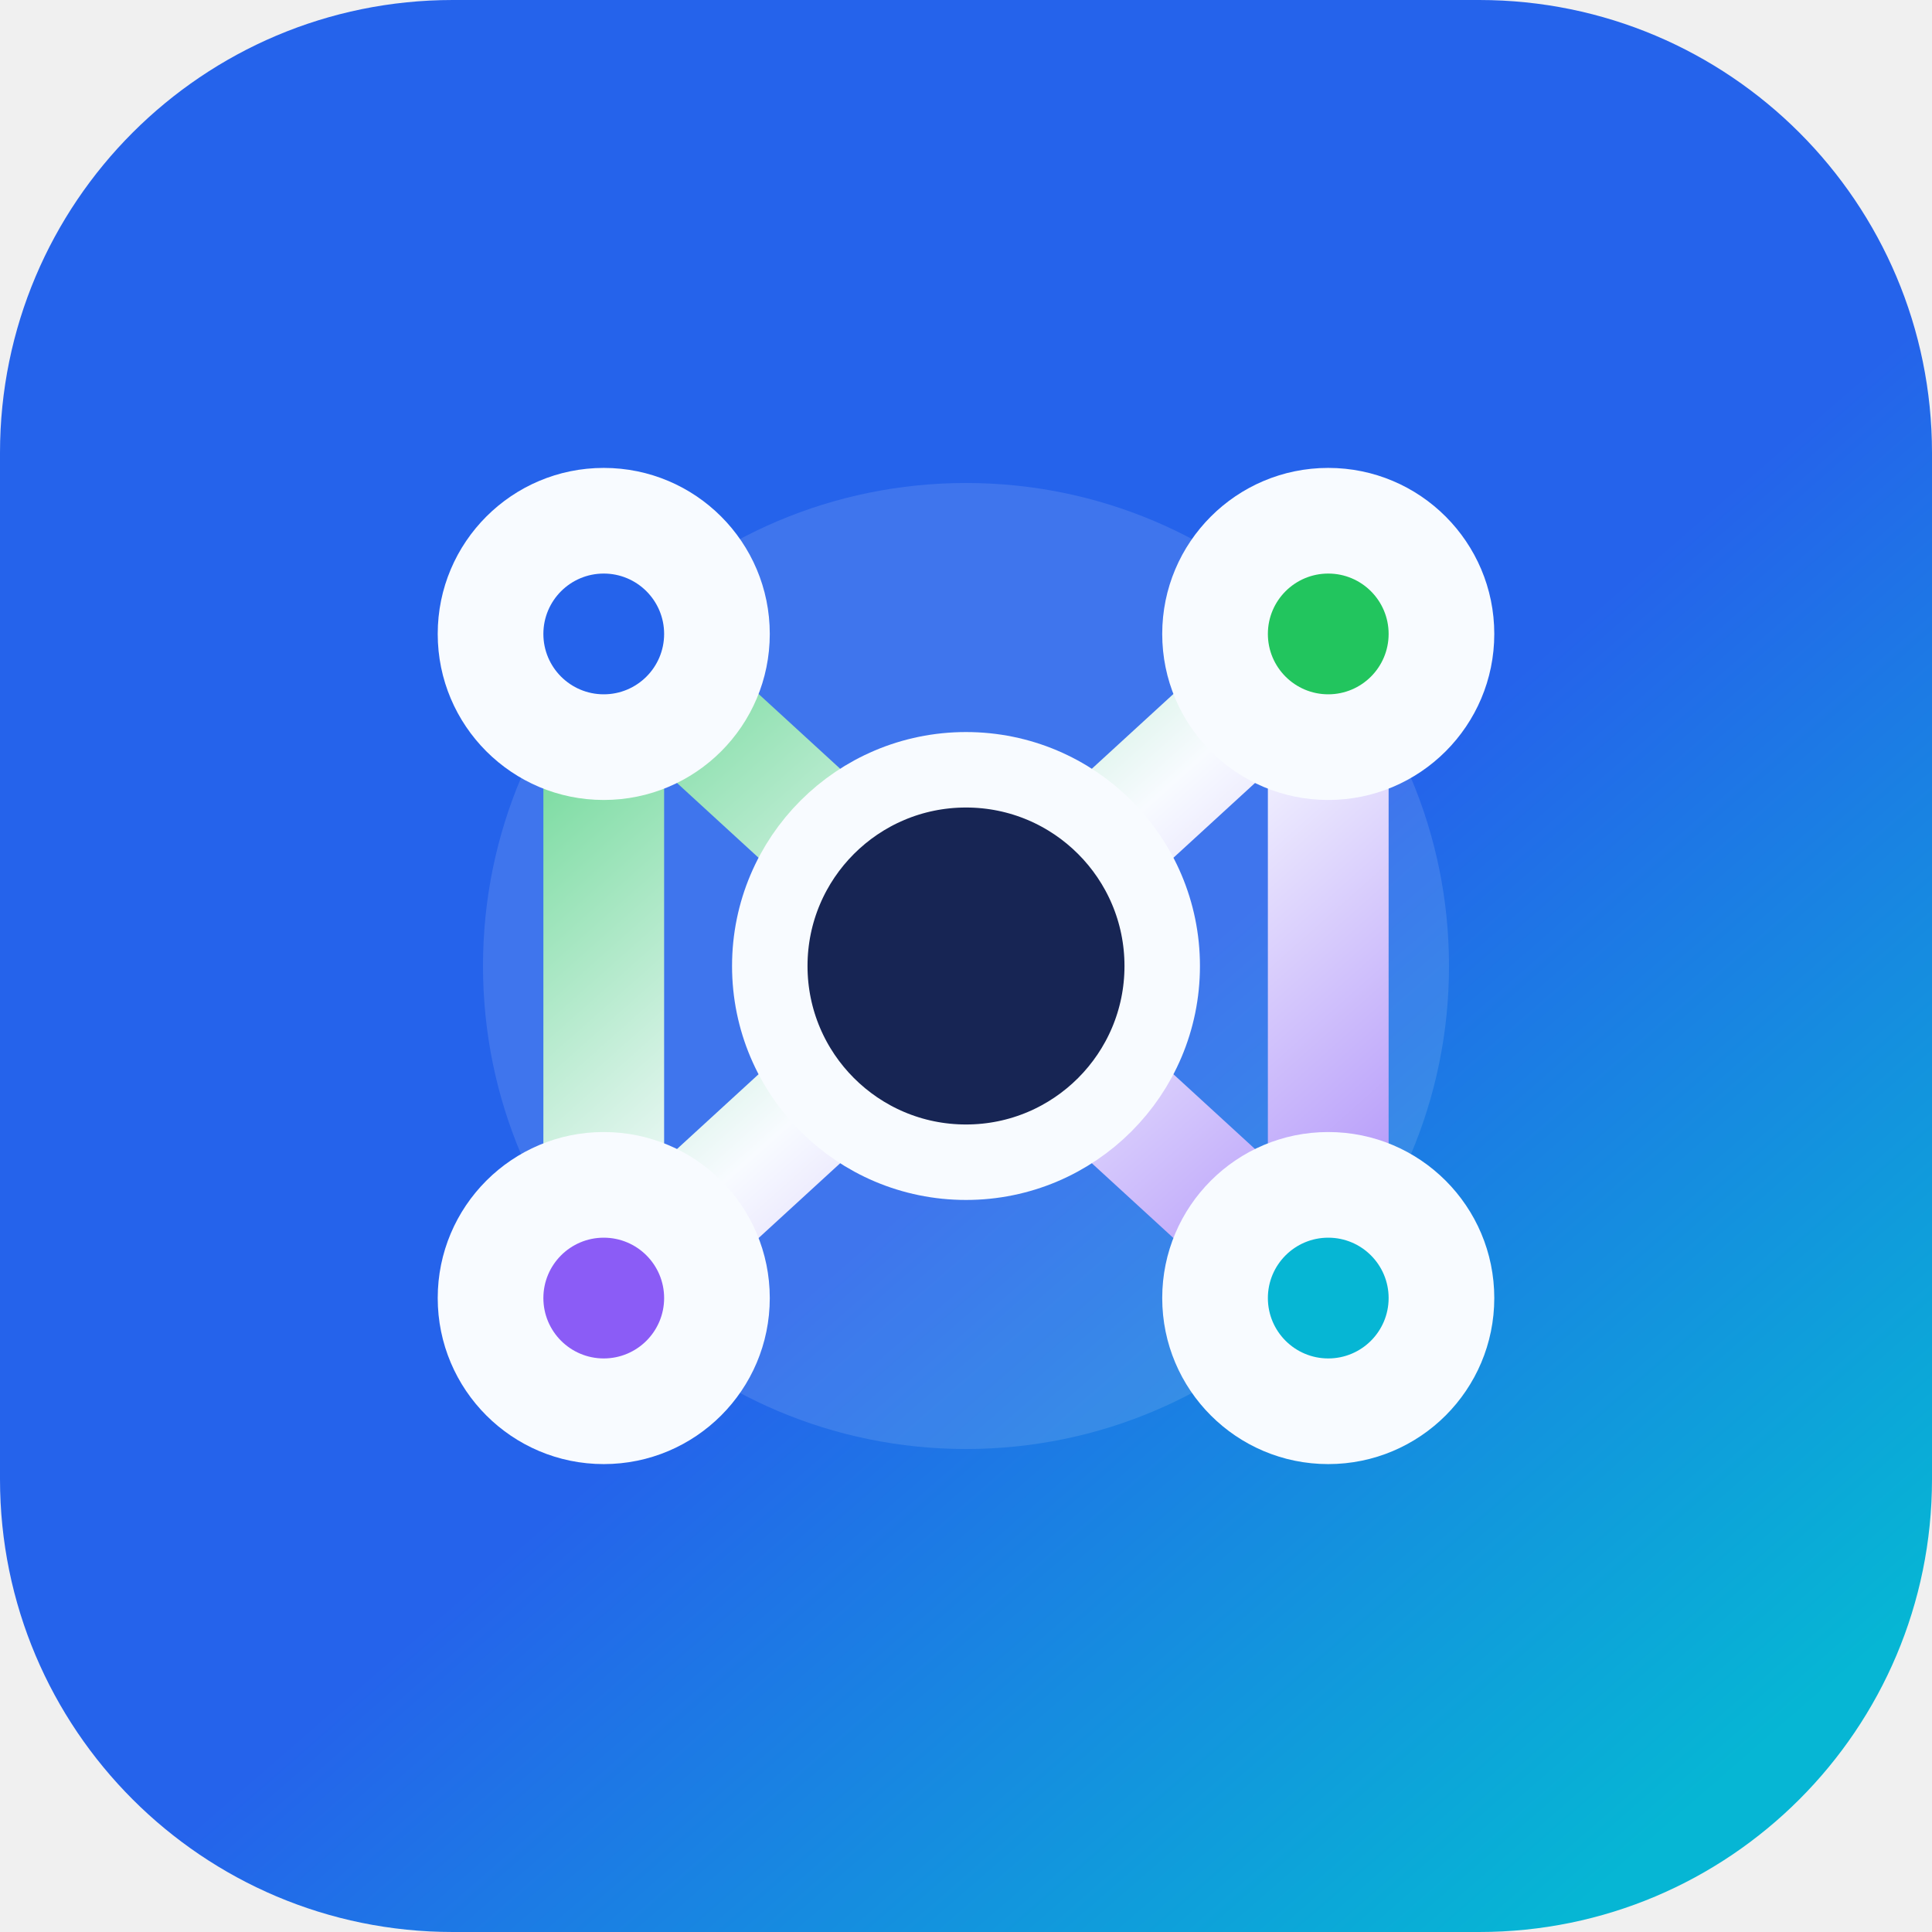
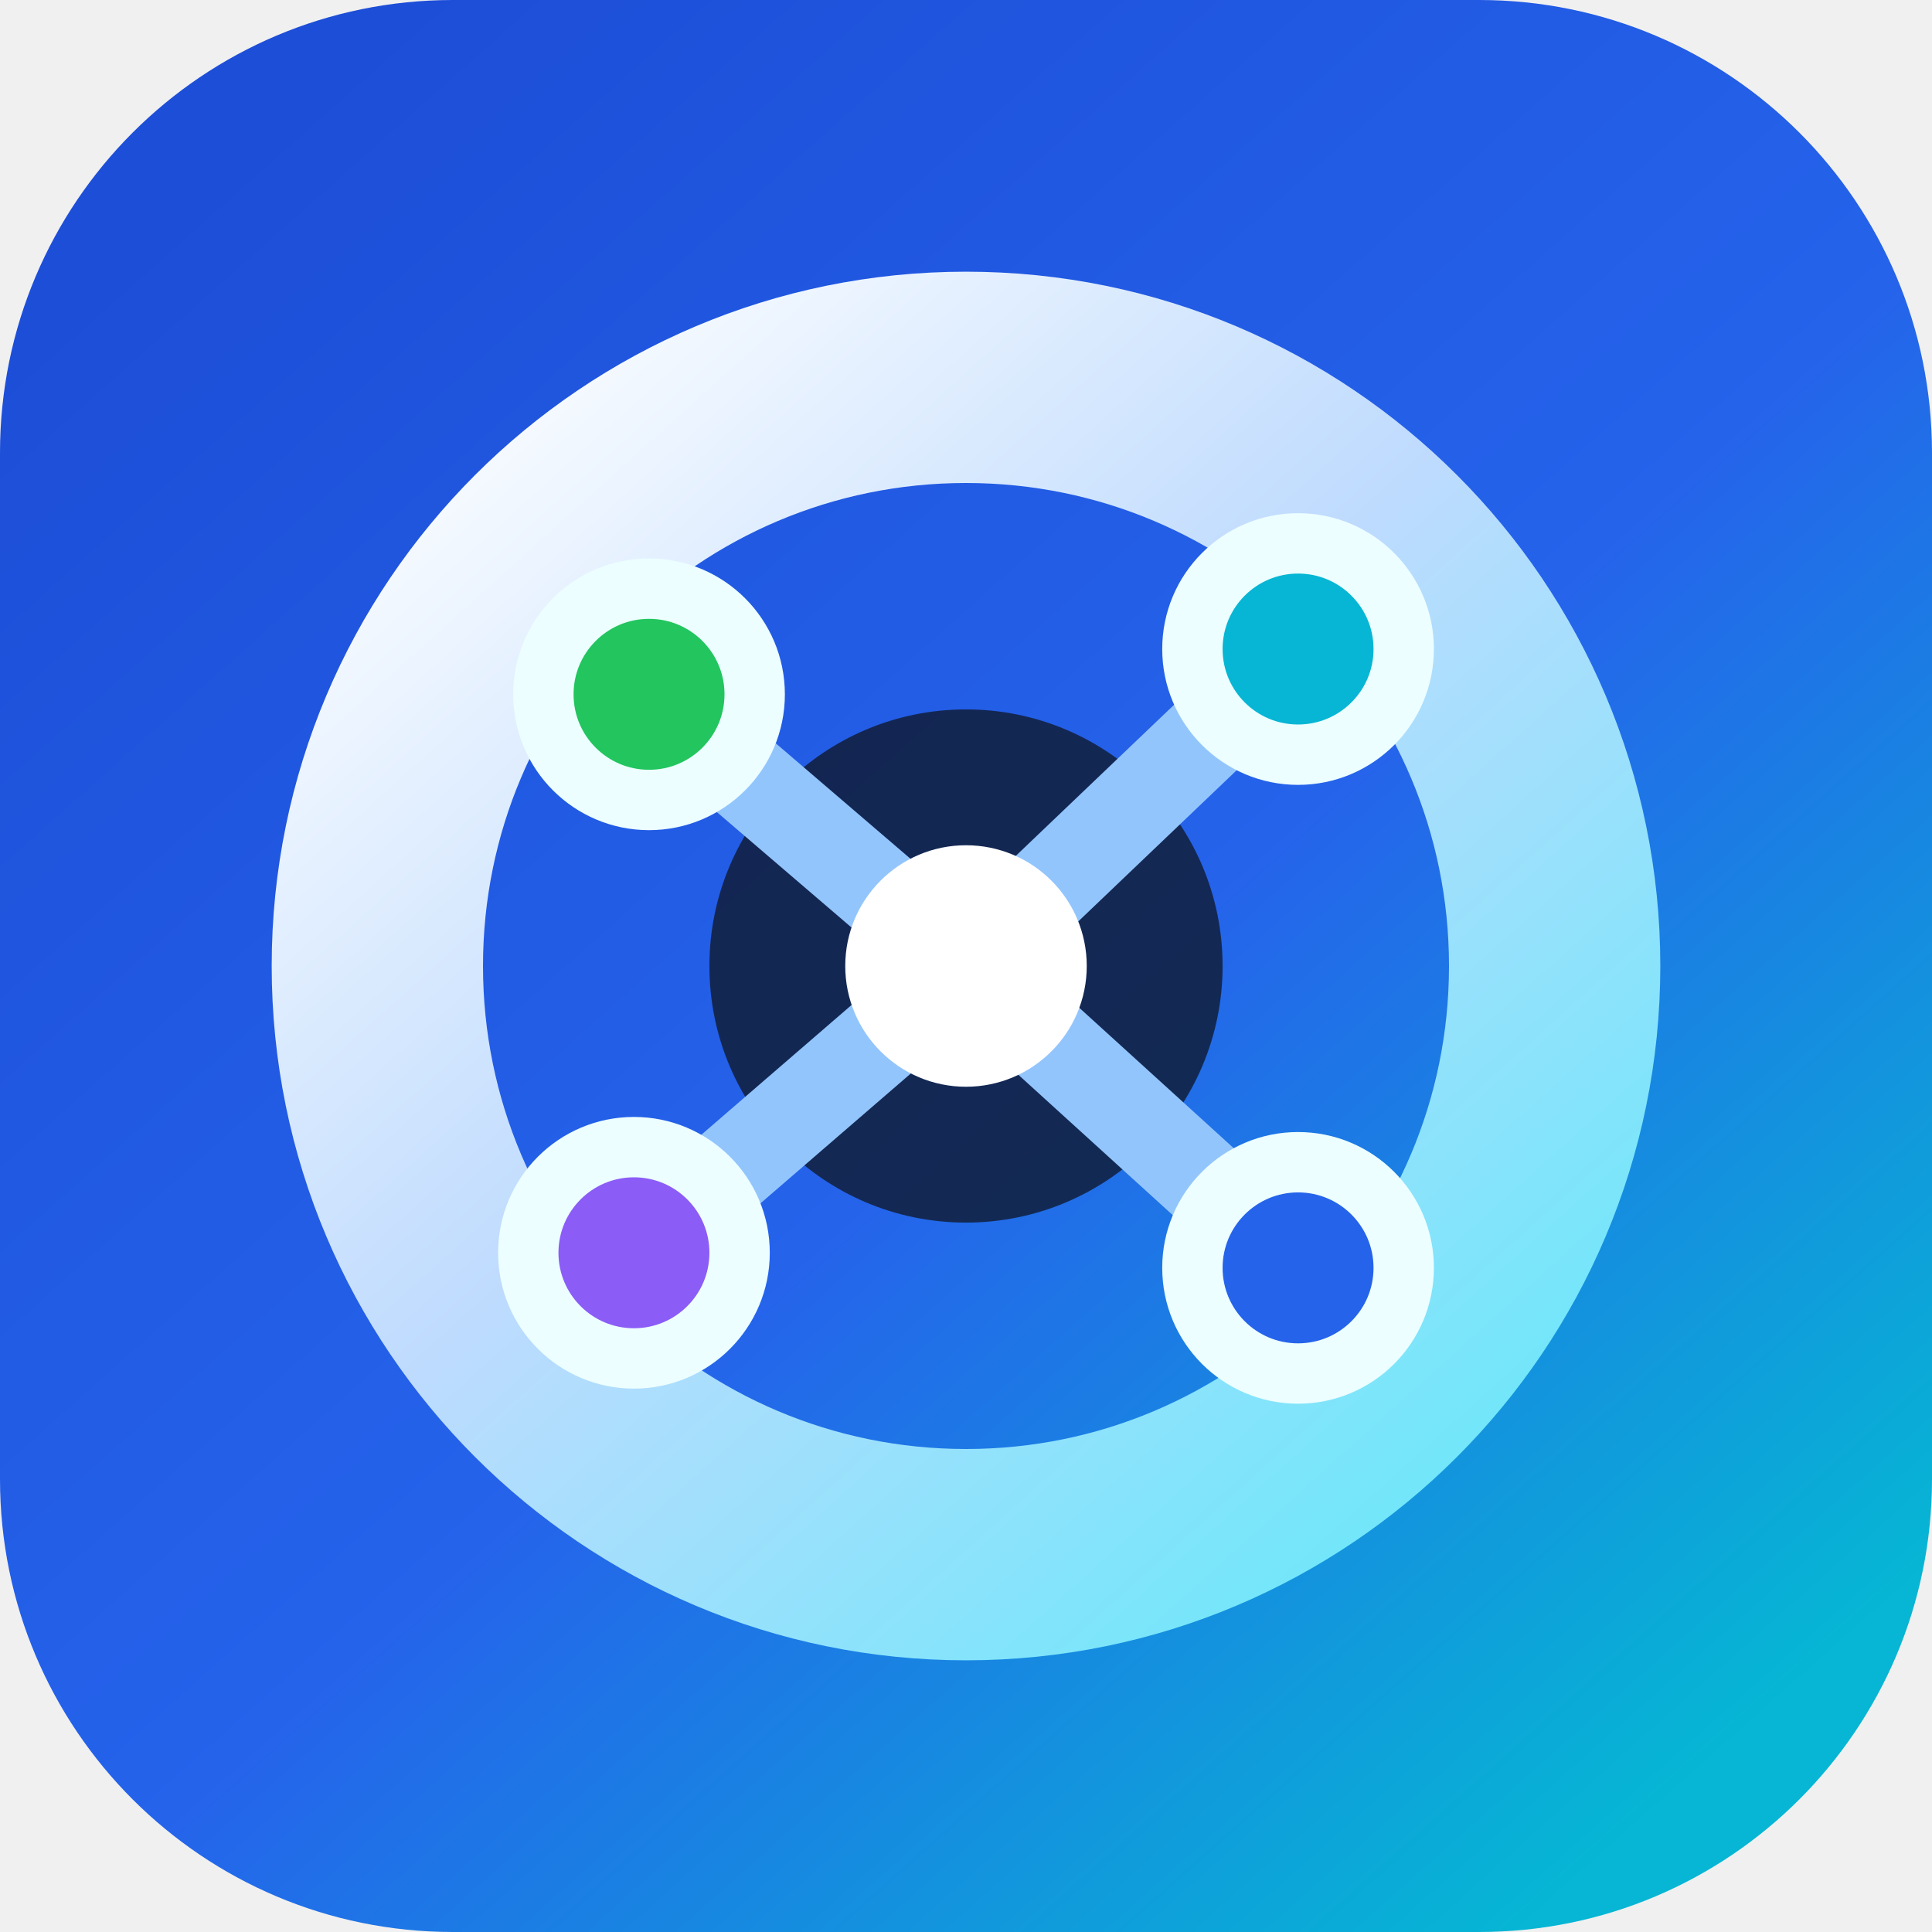
<svg xmlns="http://www.w3.org/2000/svg" viewBox="0 0 128 128">
  <defs>
-     <linearGradient id="bg" x1="18" y1="12" x2="112" y2="120" gradientUnits="userSpaceOnUse">
-       <stop stop-color="#2563eb" />
+     <linearGradient id="bg" x1="16" y1="10" x2="112" y2="118" gradientUnits="userSpaceOnUse">
+       <stop stop-color="#1d4ed8" />
      <stop offset="0.55" stop-color="#2563eb" />
      <stop offset="1" stop-color="#06b6d4" />
    </linearGradient>
-     <linearGradient id="line" x1="32" y1="28" x2="96" y2="100" gradientUnits="userSpaceOnUse">
-       <stop stop-color="#22c55e" />
-       <stop offset="0.5" stop-color="#f8fbff" />
-       <stop offset="1" stop-color="#8b5cf6" />
+     <linearGradient id="ring" x1="28" y1="24" x2="100" y2="104" gradientUnits="userSpaceOnUse">
+       <stop stop-color="#ffffff" />
+       <stop offset="0.45" stop-color="#bfdbfe" />
+       <stop offset="1" stop-color="#67e8f9" />
    </linearGradient>
  </defs>
  <rect width="128" height="128" rx="30" fill="url(#bg)" />
-   <circle cx="64" cy="64" r="32" fill="white" fill-opacity="0.12" />
-   <path d="M40 42L64 64L88 42M40 86L64 64L88 86M40 42V86M88 42V86" fill="none" stroke="url(#line)" stroke-width="8" stroke-linecap="round" stroke-linejoin="round" />
-   <circle cx="40" cy="42" r="11" fill="#f8fbff" />
-   <circle cx="88" cy="42" r="11" fill="#f8fbff" />
-   <circle cx="64" cy="64" r="13" fill="#172554" stroke="#f8fbff" stroke-width="5" />
-   <circle cx="40" cy="86" r="11" fill="#f8fbff" />
-   <circle cx="88" cy="86" r="11" fill="#f8fbff" />
-   <circle cx="40" cy="42" r="4" fill="#2563eb" />
-   <circle cx="88" cy="42" r="4" fill="#22c55e" />
-   <circle cx="40" cy="86" r="4" fill="#8b5cf6" />
-   <circle cx="88" cy="86" r="4" fill="#06b6d4" />
+   <circle cx="64" cy="64" r="39" fill="none" stroke="url(#ring)" stroke-width="14" />
+   <circle cx="64" cy="64" r="17" fill="#0f172a" fill-opacity="0.78" />
+   <path d="M43 46L64 64L86 43M42 83L64 64L86 84" fill="none" stroke="#93c5fd" stroke-width="6" stroke-linecap="round" stroke-linejoin="round" />
+   <circle cx="43" cy="46" r="7" fill="#22c55e" stroke="#ecfeff" stroke-width="4" />
+   <circle cx="86" cy="43" r="7" fill="#06b6d4" stroke="#ecfeff" stroke-width="4" />
+   <circle cx="42" cy="83" r="7" fill="#8b5cf6" stroke="#ecfeff" stroke-width="4" />
+   <circle cx="86" cy="84" r="7" fill="#2563eb" stroke="#ecfeff" stroke-width="4" />
+   <circle cx="64" cy="64" r="8" fill="#ffffff" />
</svg>
